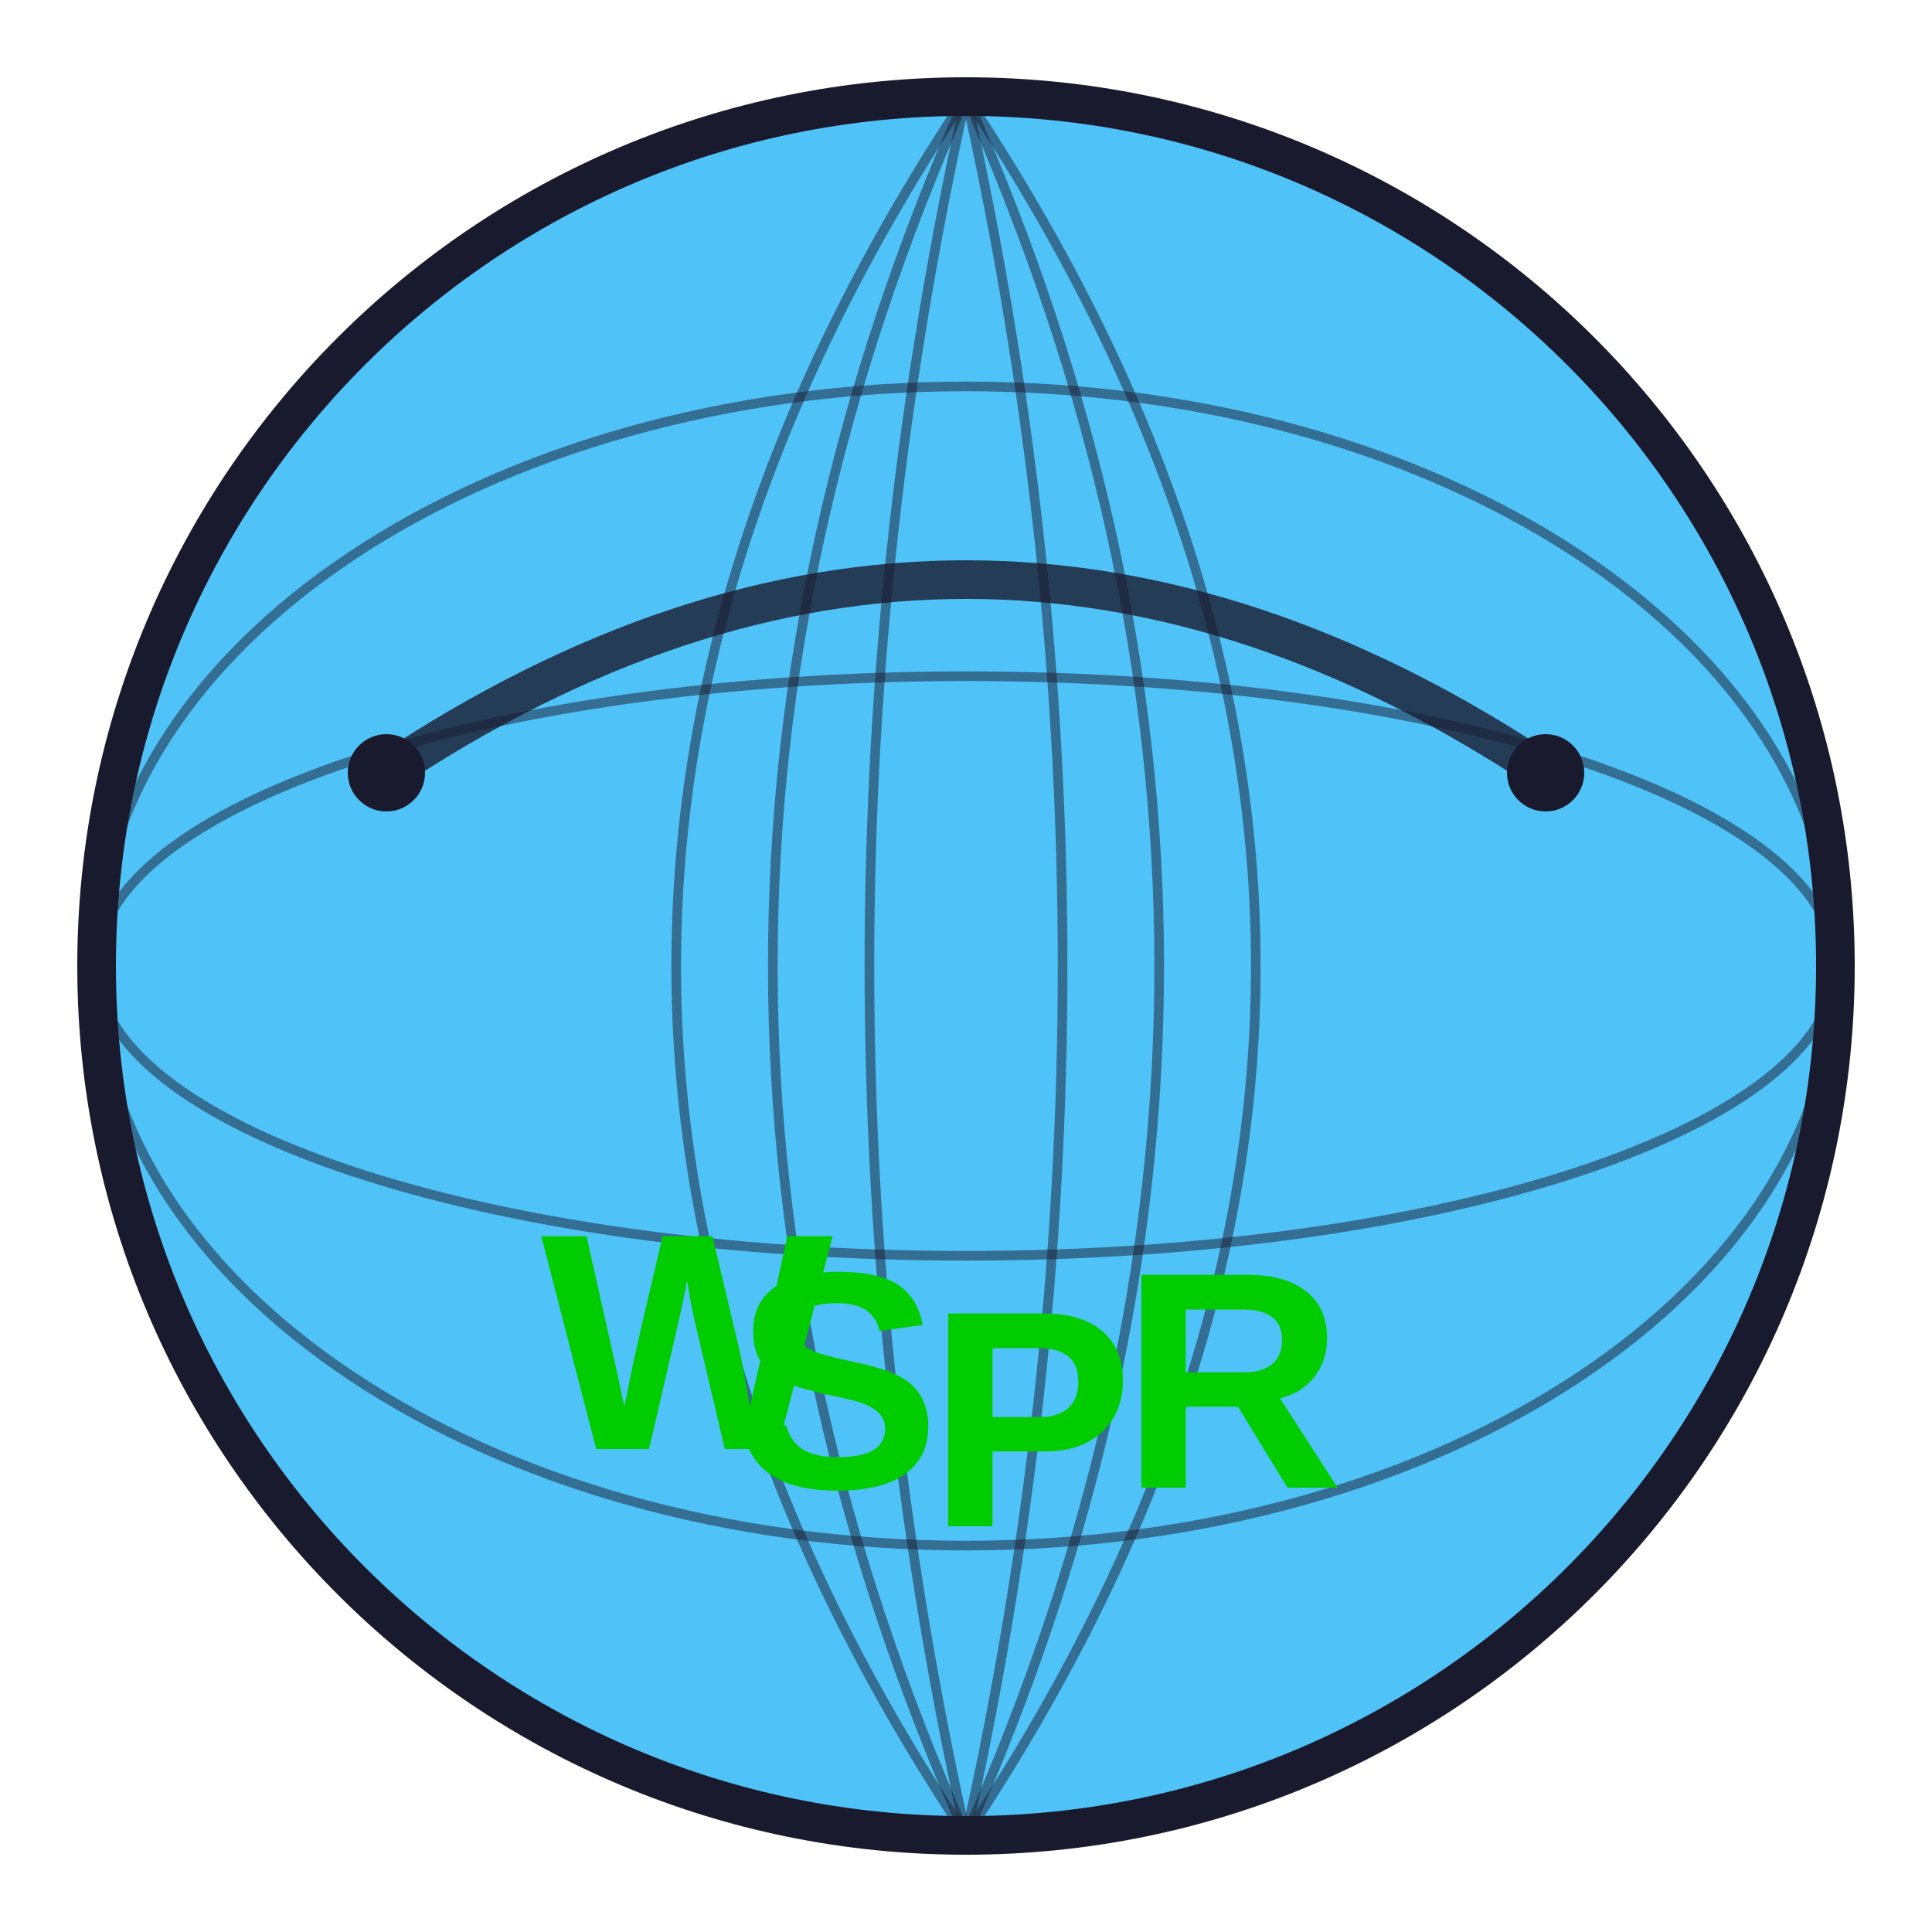
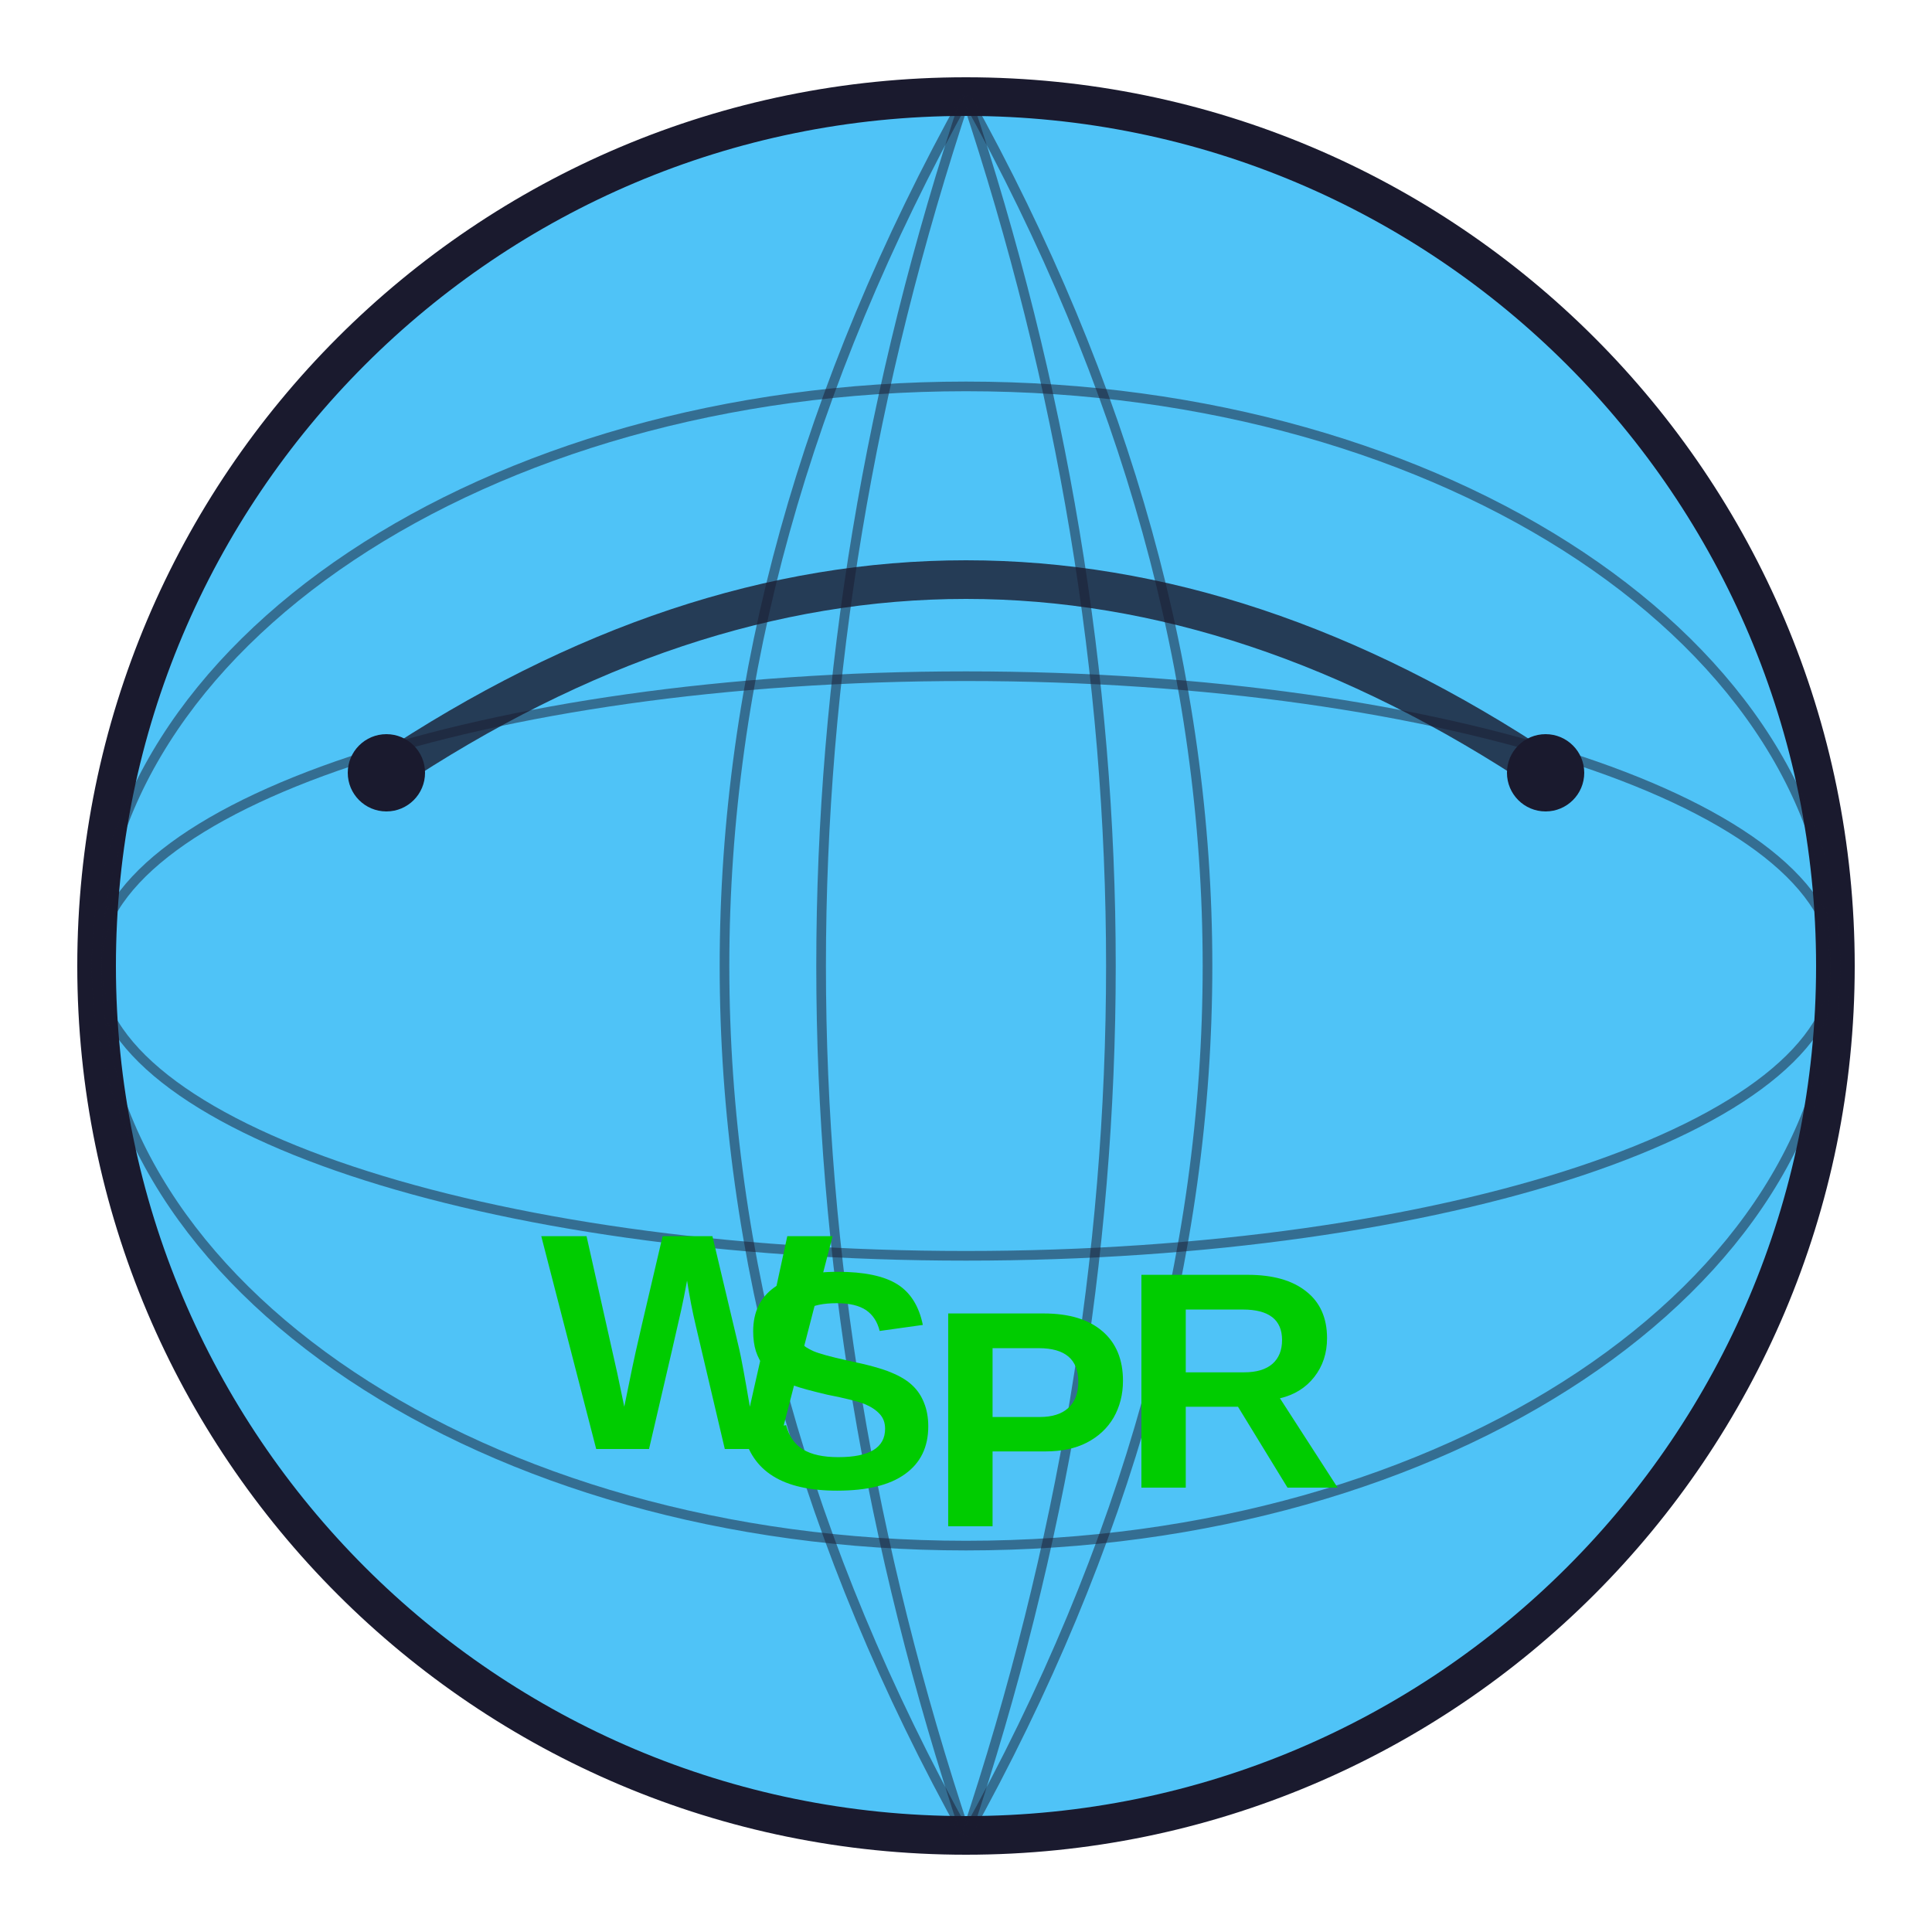
<svg xmlns="http://www.w3.org/2000/svg" viewBox="0 0 100 100">
  <circle cx="50" cy="50" r="45" fill="#4fc3f7" stroke="#1a1a2e" stroke-width="2" />
  <ellipse cx="50" cy="50" rx="45" ry="15" fill="none" stroke="#1a1a2e" stroke-width="0.5" opacity="0.5" />
  <ellipse cx="50" cy="50" rx="45" ry="30" fill="none" stroke="#1a1a2e" stroke-width="0.5" opacity="0.5" />
-   <path d="M 50 5 Q 20 50 50 95" fill="none" stroke="#1a1a2e" stroke-width="0.5" opacity="0.5" />
-   <path d="M 50 5 Q 30 50 50 95" fill="none" stroke="#1a1a2e" stroke-width="0.5" opacity="0.5" />
-   <path d="M 50 5 Q 40 50 50 95" fill="none" stroke="#1a1a2e" stroke-width="0.5" opacity="0.5" />
-   <path d="M 50 5 Q 60 50 50 95" fill="none" stroke="#1a1a2e" stroke-width="0.5" opacity="0.5" />
-   <path d="M 50 5 Q 70 50 50 95" fill="none" stroke="#1a1a2e" stroke-width="0.5" opacity="0.5" />
-   <path d="M 50 5 Q 80 50 50 95" fill="none" stroke="#1a1a2e" stroke-width="0.5" opacity="0.5" />
+   <path d="M 50 5 Q 25 50 50 95" fill="none" stroke="#1a1a2e" stroke-width="0.5" opacity="0.5" />
+   <path d="M 50 5 Q 35 50 50 95" fill="none" stroke="#1a1a2e" stroke-width="0.5" opacity="0.5" />
+   <path d="M 50 5 Q 65 50 50 95" fill="none" stroke="#1a1a2e" stroke-width="0.5" opacity="0.5" />
+   <path d="M 50 5 Q 75 50 50 95" fill="none" stroke="#1a1a2e" stroke-width="0.5" opacity="0.5" />
  <path d="M 20 40 Q 50 20 80 40" fill="none" stroke="#1a1a2e" stroke-width="2" opacity="0.8" />
  <circle cx="20" cy="40" r="2" fill="#1a1a2e" />
  <circle cx="80" cy="40" r="2" fill="#1a1a2e" />
  <text x="28" y="75" fill="#00cc00" font-size="16" font-weight="bold" font-family="Arial, sans-serif">W</text>
  <text x="38" y="77" fill="#00cc00" font-size="16" font-weight="bold" font-family="Arial, sans-serif">S</text>
  <text x="48" y="79" fill="#00cc00" font-size="16" font-weight="bold" font-family="Arial, sans-serif">P</text>
  <text x="58" y="77" fill="#00cc00" font-size="16" font-weight="bold" font-family="Arial, sans-serif">R</text>
</svg>
